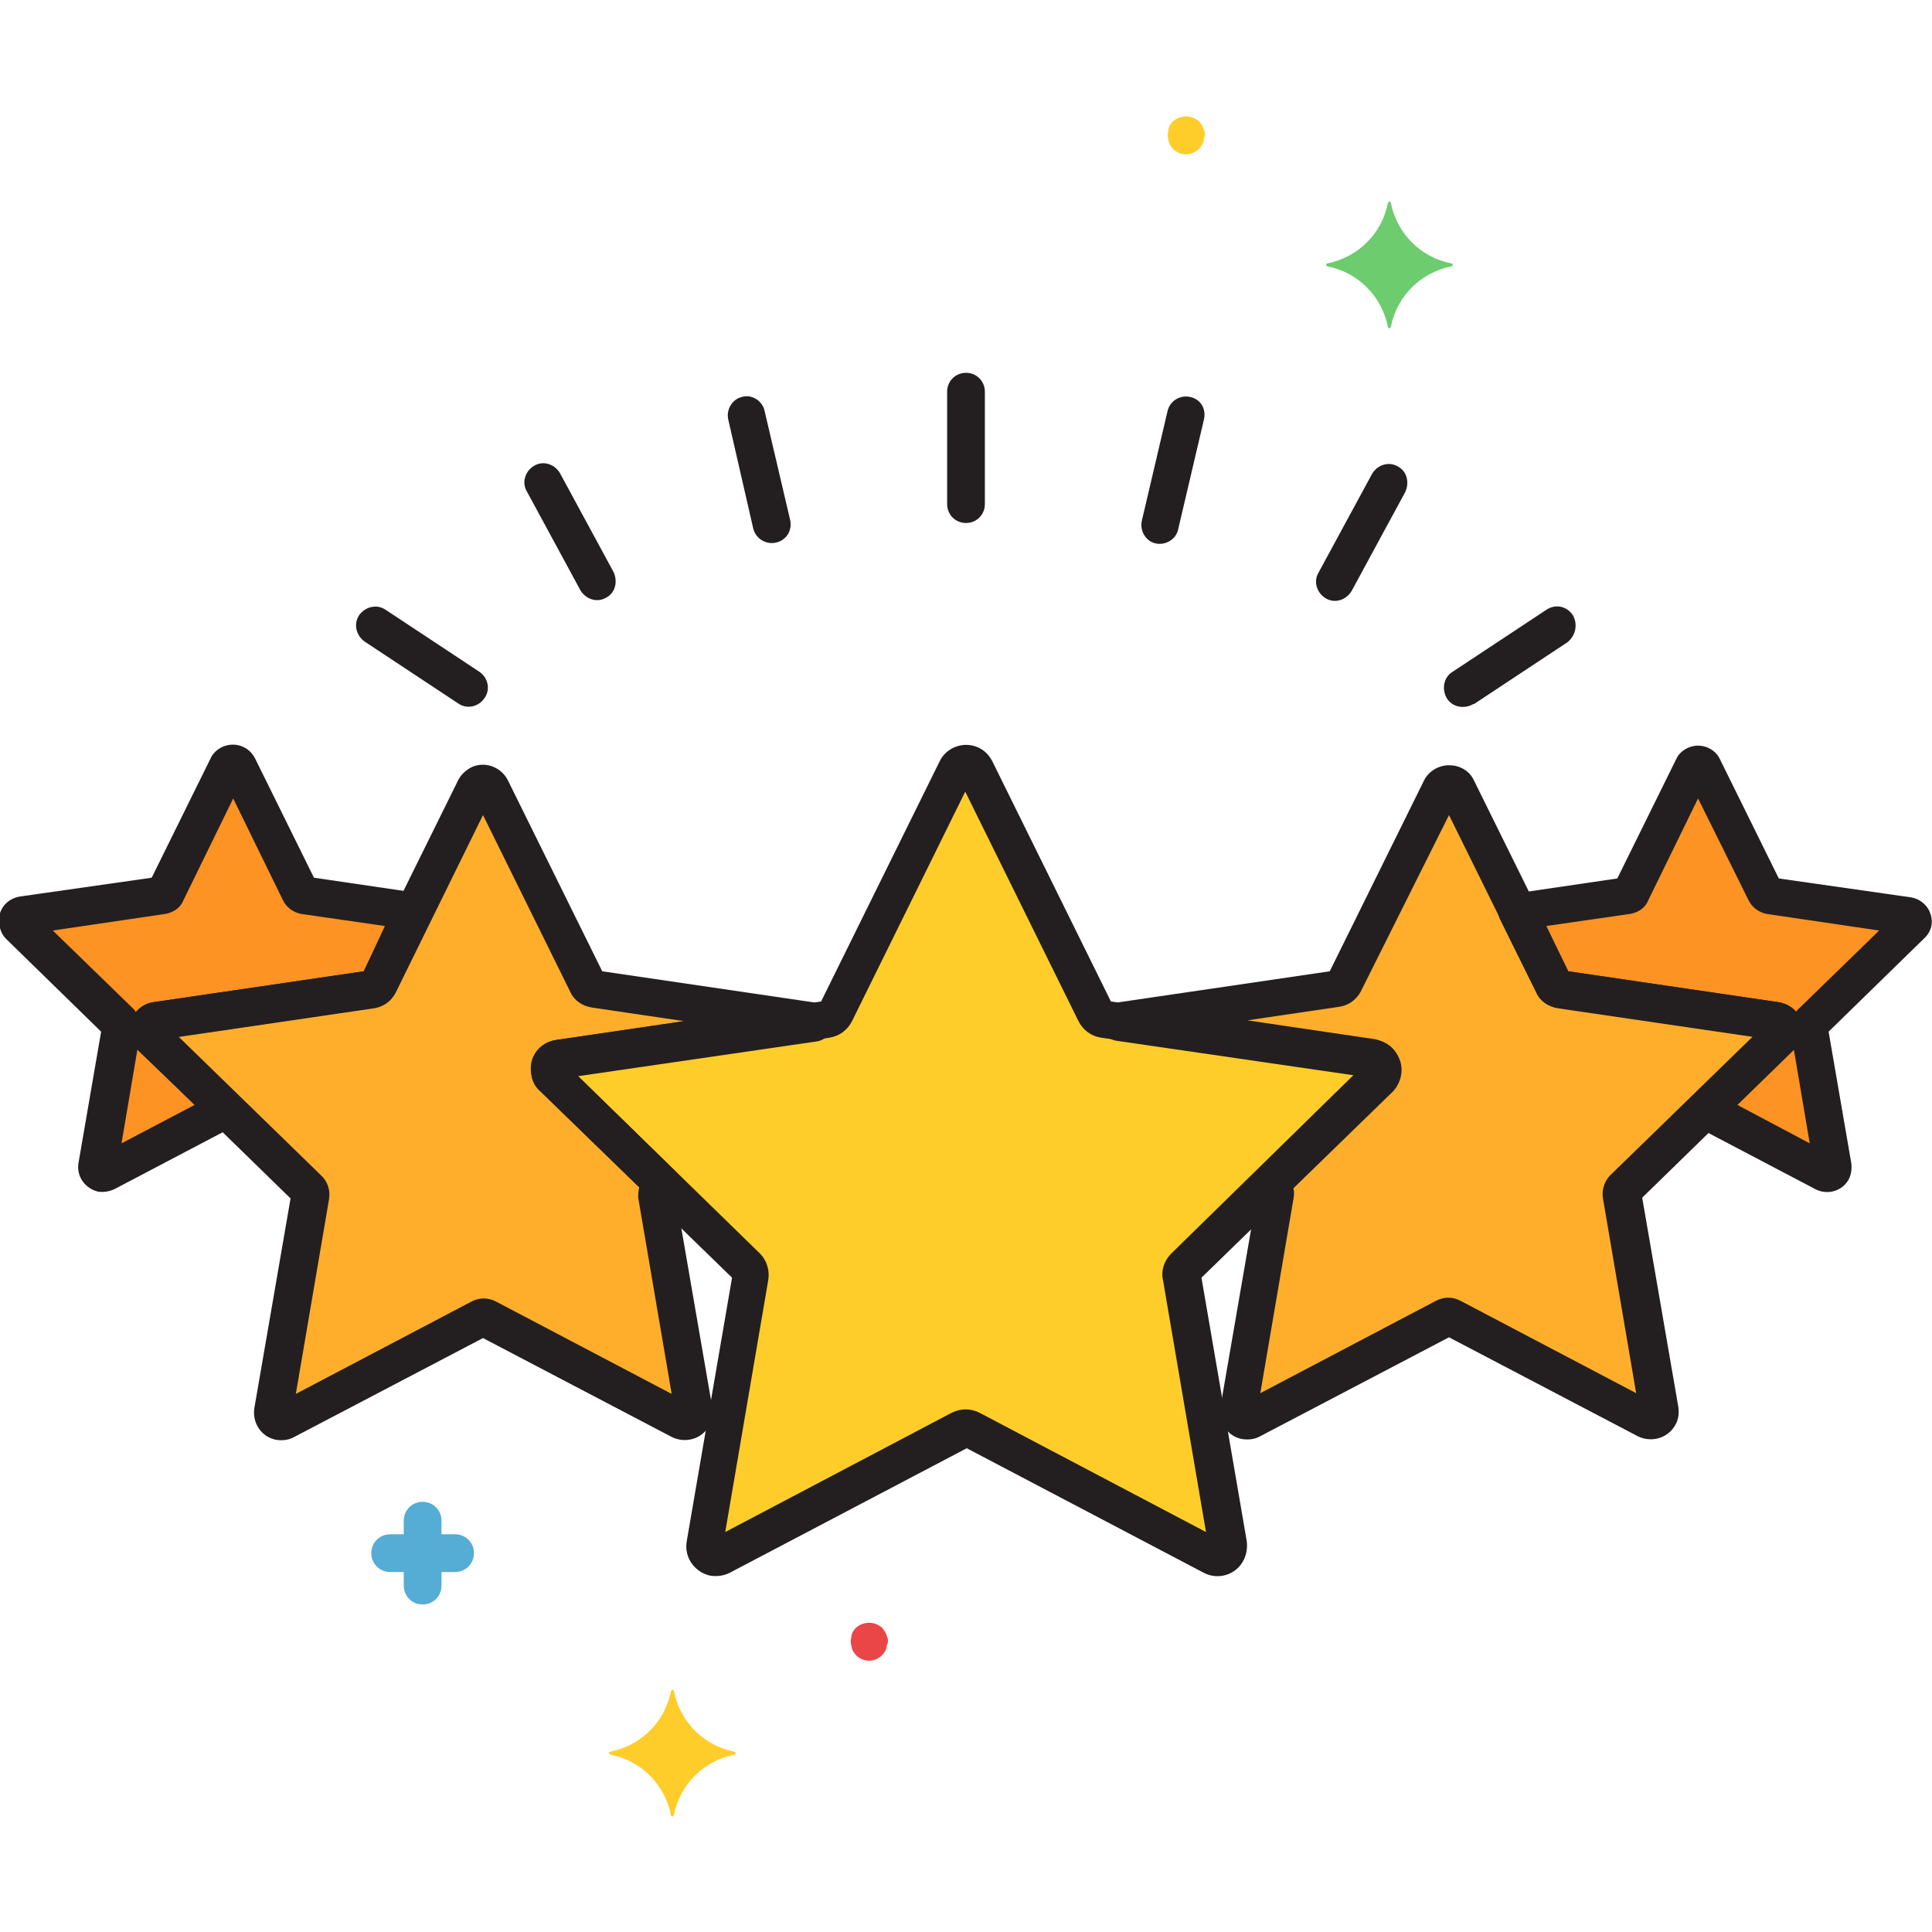
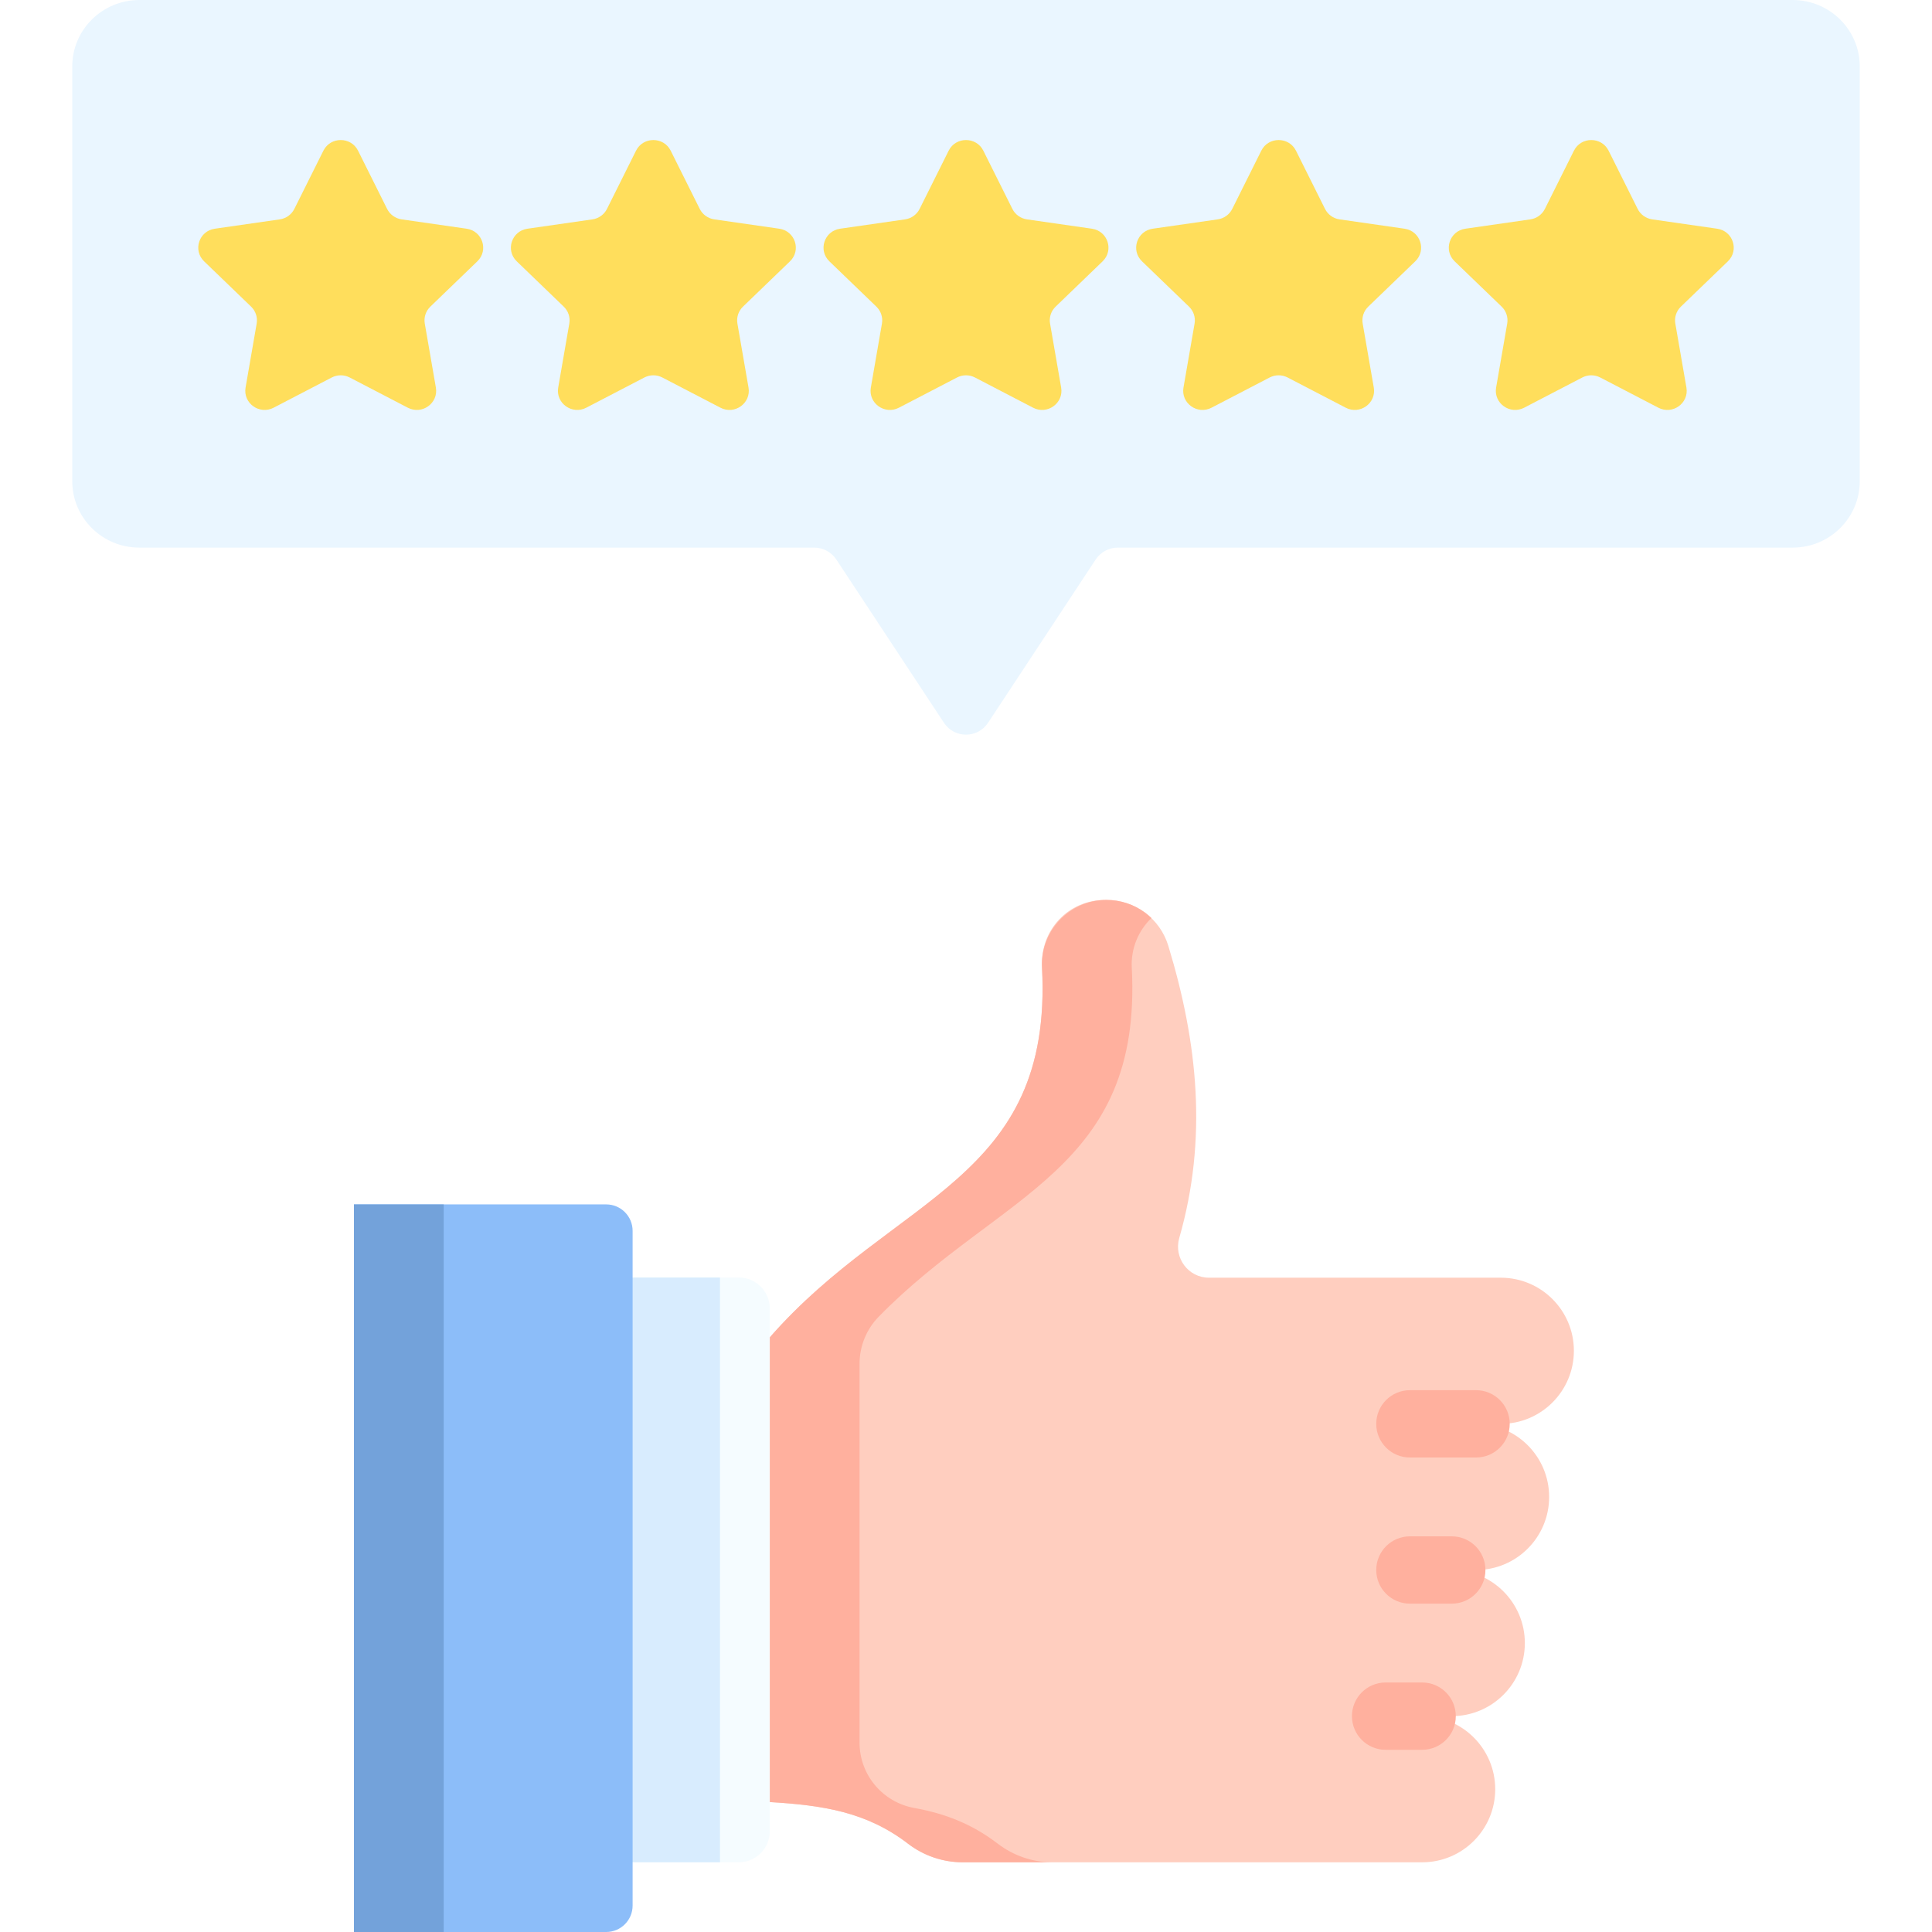
- <svg xmlns="http://www.w3.org/2000/svg" version="1.1" id="Layer_1" x="0px" y="0px" viewBox="0 0 256 256" style="enable-background:new 0 0 256 256;" xml:space="preserve" width="512" height="512">
-   <style type="text/css">
- 	.st0{fill:#FFCD29;}
- 	.st1{fill:#FFAE2C;}
- 	.st2{fill:#FC9322;}
- 	.st3{fill:#55ACD5;}
- 	.st4{fill:#EA4647;}
- 	.st5{fill:#6DCC6D;}
- 	.st6{fill:#231F20;}
- </style>
-   <g id="Layer_14">
-     <path class="st0" d="M182.8,142.8c0.6-0.6,0.6-1.5,0-2.1c-0.2-0.2-0.5-0.4-0.8-0.4l-35.6-5.2c-0.5-0.1-0.9-0.4-1.1-0.8L129.3,102   c-0.4-0.7-1.2-1-2-0.7c-0.3,0.1-0.5,0.4-0.7,0.7l-15.9,32.3c-0.2,0.4-0.6,0.7-1.1,0.8L74,140.3c-0.8,0.1-1.3,0.9-1.2,1.7   c0,0.3,0.2,0.6,0.4,0.8L99,167.9c0.3,0.3,0.5,0.8,0.4,1.3l-6.1,35.5c-0.1,0.8,0.4,1.5,1.2,1.7c0.3,0.1,0.6,0,0.9-0.1l31.9-16.8   c0.4-0.2,0.9-0.2,1.4,0l31.9,16.8c0.7,0.4,1.6,0.1,2-0.6c0.1-0.3,0.2-0.6,0.1-0.9l-6.1-35.5c-0.1-0.5,0.1-1,0.4-1.3L182.8,142.8z" />
-     <path class="st1" d="M236,137.2c0.5-0.5,0.5-1.2,0-1.7c-0.2-0.2-0.4-0.3-0.7-0.3l-28.6-4.2c-0.4-0.1-0.7-0.3-0.9-0.6L193,104.5   c-0.3-0.6-1-0.8-1.6-0.5c-0.2,0.1-0.4,0.3-0.5,0.5l-12.8,25.9c-0.2,0.3-0.5,0.6-0.9,0.6l-28.6,4.2c-0.1,0-0.3,0.1-0.4,0.1l33.7,4.9   c0.8,0.1,1.3,0.9,1.2,1.7c0,0.3-0.2,0.6-0.4,0.8l-14.5,14.2l0.5,0.5c0.3,0.3,0.4,0.7,0.3,1l-4.9,28.5c-0.1,0.6,0.3,1.2,1,1.4   c0.3,0,0.5,0,0.7-0.1l25.6-13.5c0.3-0.2,0.7-0.2,1.1,0l25.6,13.5c0.6,0.3,1.3,0.1,1.6-0.5c0.1-0.2,0.2-0.5,0.1-0.7l-4.9-28.5   c-0.1-0.4,0.1-0.8,0.3-1L236,137.2z" />
-     <path class="st1" d="M86.9,158.4c-0.1-0.4,0.1-0.8,0.3-1l0.5-0.5l-14.5-14.2c-0.6-0.6-0.6-1.5,0-2.1c0.2-0.2,0.5-0.4,0.8-0.4   l33.7-4.9c-0.1-0.1-0.2-0.1-0.4-0.1l-28.6-4.2c-0.4-0.1-0.7-0.3-0.9-0.6L65,104.5c-0.3-0.6-1-0.8-1.6-0.5c-0.2,0.1-0.4,0.3-0.5,0.5   l-12.8,25.9c-0.2,0.3-0.5,0.6-0.9,0.6l-28.6,4.2c-0.6,0.1-1.1,0.7-1,1.3c0,0.3,0.2,0.5,0.3,0.7l20.7,20.2c0.3,0.3,0.4,0.7,0.3,1   l-4.9,28.5c-0.1,0.6,0.3,1.2,1,1.4c0.3,0,0.5,0,0.7-0.1l25.6-13.5c0.3-0.2,0.7-0.2,1.1,0l25.6,13.5c0.6,0.3,1.3,0.1,1.6-0.5   c0.1-0.2,0.2-0.5,0.1-0.7L86.9,158.4z" />
-     <path class="st2" d="M253.3,122.6c0.3-0.3,0.3-0.8,0-1.1c-0.1-0.1-0.3-0.2-0.4-0.2l-18.4-2.7c-0.2,0-0.5-0.2-0.6-0.4l-8.2-16.6   c-0.2-0.4-0.6-0.5-1-0.3c-0.1,0.1-0.3,0.2-0.3,0.3l-8.2,16.6c-0.1,0.2-0.3,0.4-0.6,0.4l-14.5,2.1l4.8,9.7c0.2,0.3,0.5,0.6,0.9,0.6   l28.6,4.2c0.6,0.1,1.1,0.7,1,1.3c0,0.3-0.2,0.5-0.3,0.7l-10,9.8l15.8,8.3c0.4,0.2,0.8,0.1,1-0.3c0.1-0.1,0.1-0.3,0.1-0.5l-3.1-18.3   c0-0.2,0-0.5,0.2-0.7L253.3,122.6z" />
-     <path class="st2" d="M40.4,118.7c-0.2,0-0.5-0.2-0.6-0.4l-8.2-16.6c-0.2-0.4-0.6-0.5-1-0.3c-0.1,0.1-0.3,0.2-0.3,0.3l-8.2,16.6   c-0.1,0.2-0.3,0.4-0.6,0.4l-18.4,2.7c-0.4,0.1-0.7,0.4-0.6,0.9c0,0.2,0.1,0.3,0.2,0.4l13.3,13c0.2,0.2,0.3,0.4,0.2,0.7l-3.1,18.3   c-0.1,0.4,0.2,0.8,0.6,0.9c0.2,0,0.3,0,0.5-0.1L30,147l-10-9.8c-0.5-0.5-0.5-1.2,0-1.7c0.2-0.2,0.4-0.3,0.7-0.3l28.6-4.2   c0.4-0.1,0.7-0.3,0.9-0.6l4.8-9.7L40.4,118.7z" />
-     <path class="st3" d="M60.3,203.3h-1.8v-1.8c0-1.4-1.1-2.5-2.5-2.5s-2.5,1.1-2.5,2.5v1.8h-1.8c-1.4,0-2.5,1.1-2.5,2.5   s1.1,2.5,2.5,2.5h1.8v1.8c0,1.4,1.1,2.5,2.5,2.5s2.5-1.1,2.5-2.5v-1.8h1.8c1.4,0,2.5-1.1,2.5-2.5S61.7,203.3,60.3,203.3z" />
-     <path class="st4" d="M117.6,217c-0.1-0.3-0.2-0.6-0.4-0.9c-0.1-0.1-0.2-0.3-0.3-0.4c-1-0.9-2.5-0.9-3.5,0c-0.1,0.1-0.2,0.2-0.3,0.4   c-0.1,0.1-0.2,0.3-0.2,0.4c-0.1,0.2-0.1,0.3-0.1,0.5c-0.1,0.3-0.1,0.7,0,1c0,0.2,0.1,0.3,0.1,0.5c0.1,0.1,0.1,0.3,0.2,0.4   c0.1,0.1,0.2,0.3,0.3,0.4c1,1,2.5,1,3.5,0c0,0,0,0,0,0c0.1-0.1,0.2-0.2,0.3-0.4c0.1-0.1,0.2-0.3,0.2-0.4c0.1-0.1,0.1-0.3,0.1-0.5   C117.7,217.7,117.7,217.3,117.6,217z" />
-     <path class="st0" d="M159.6,17.4c-0.1-0.3-0.2-0.6-0.4-0.9c-0.1-0.1-0.2-0.3-0.3-0.4c-1-0.9-2.5-0.9-3.5,0   c-0.1,0.1-0.2,0.2-0.3,0.4c-0.1,0.1-0.2,0.3-0.2,0.4c-0.1,0.2-0.1,0.3-0.1,0.5c-0.1,0.3-0.1,0.7,0,1c0,0.2,0.1,0.3,0.1,0.5   c0.1,0.1,0.1,0.3,0.2,0.4c0.1,0.1,0.2,0.3,0.3,0.4c1,1,2.5,1,3.5,0c0,0,0,0,0,0c0.1-0.1,0.2-0.2,0.3-0.4c0.1-0.1,0.2-0.3,0.2-0.4   c0.1-0.1,0.1-0.3,0.1-0.5C159.7,18,159.7,17.7,159.6,17.4z" />
-     <path class="st5" d="M192.3,34.9c-4.1-0.8-7.2-4-8-8c0-0.1-0.1-0.2-0.2-0.2c-0.1,0-0.1,0.1-0.2,0.2c-0.8,4.1-4,7.2-8,8   c-0.1,0-0.2,0.1-0.2,0.2c0,0.1,0.1,0.1,0.2,0.2c4.1,0.8,7.2,4,8,8c0,0.1,0.1,0.2,0.2,0.2c0.1,0,0.1-0.1,0.2-0.2c0.8-4.1,4-7.2,8-8   c0.1,0,0.2-0.1,0.2-0.2C192.5,35,192.4,34.9,192.3,34.9z" />
-     <path class="st0" d="M97.3,232.1c-4.1-0.8-7.2-4-8-8c0-0.1-0.1-0.2-0.2-0.2c-0.1,0-0.1,0.1-0.2,0.2c-0.8,4.1-4,7.2-8,8   c-0.1,0-0.2,0.1-0.2,0.2c0,0.1,0.1,0.1,0.2,0.2c4.1,0.8,7.2,4,8,8c0,0.1,0.1,0.2,0.2,0.2c0.1,0,0.1-0.1,0.2-0.2c0.8-4.1,4-7.2,8-8   c0.1,0,0.2-0.1,0.2-0.2C97.4,232.2,97.4,232.1,97.3,232.1z" />
-     <path class="st6" d="M185.5,140.5c-0.5-1.4-1.7-2.5-3.2-2.7l-35.1-5.1l-15.7-31.8l0,0c-0.7-1.4-2-2.2-3.5-2.2l0,0   c-1.5,0-2.9,0.9-3.5,2.2l-15.7,31.8l-35.1,5.1c-2.2,0.3-3.7,2.3-3.3,4.5c0.1,0.9,0.5,1.7,1.2,2.3l25.4,24.7l-6,34.9   c-0.4,2.2,1.1,4.2,3.2,4.6c0.9,0.1,1.7,0,2.5-0.4l31.4-16.5l31.4,16.5c1.9,1,4.3,0.3,5.3-1.7c0.4-0.8,0.5-1.7,0.4-2.5l-6-34.9   l25.4-24.7C185.6,143.5,186,141.9,185.5,140.5z M155.2,166.1c-0.9,0.9-1.4,2.2-1.1,3.5l5.7,33.4l-30-15.8c-1.2-0.6-2.5-0.6-3.7,0   l-30,15.8l5.7-33.4c0.2-1.3-0.2-2.6-1.1-3.5l-24.3-23.7l33.5-4.9c1.3-0.2,2.4-1,3-2.2l15-30.4l15,30.4c0.6,1.2,1.7,2,3,2.2   l33.5,4.9L155.2,166.1z" />
-     <path class="st6" d="M238.7,135.3c-0.4-1.3-1.6-2.3-3-2.5l-27.9-4.1l-12.5-25.3c-0.6-1.3-1.9-2-3.3-2l0,0c-1.4,0-2.7,0.8-3.3,2   l-12.5,25.3l-27.9,4.1c-0.4,0.1-0.8,0.2-1.2,0.4c-1.2,0.7-1.7,2.2-1,3.4c0.4,0.7,1.1,1.2,1.8,1.3l31.6,4.6l-13,12.7   c-1,1-1,2.5,0,3.5c0,0,0,0,0,0l-4.8,27.8c-0.3,2,1,3.9,3,4.2c0.8,0.1,1.6,0,2.3-0.4l25-13.1l25,13.1c1.8,0.9,4,0.3,5-1.5   c0.4-0.7,0.5-1.5,0.4-2.3l-4.8-27.8l20.2-19.7C238.7,138,239.1,136.6,238.7,135.3z M213.5,155.6c-0.9,0.8-1.3,2.1-1.1,3.2l4.4,25.8   l-23.2-12.2c-1.1-0.6-2.3-0.6-3.4,0l-23.2,12.2l4.4-25.8c0.1-0.5,0.1-1.1-0.1-1.6l13.1-12.7c1.6-1.5,1.6-4,0.1-5.6   c-0.6-0.6-1.4-1-2.3-1.2l-16.9-2.5l12.2-1.8c1.2-0.2,2.2-0.9,2.8-2L192,108l11.6,23.5c0.5,1.1,1.6,1.8,2.8,2l25.9,3.8L213.5,155.6z   " />
-     <path class="st6" d="M108.9,133.2c-0.4-0.2-0.8-0.3-1.2-0.4l-27.9-4.1l-12.5-25.3c-0.9-1.8-3.1-2.6-4.9-1.7   c-0.7,0.4-1.3,0.9-1.7,1.7l-12.5,25.3l-27.9,4.1c-2,0.3-3.4,2.2-3.1,4.2c0.1,0.8,0.5,1.5,1.1,2.1l20.2,19.7l-4.8,27.8   c-0.3,2,1,3.9,3,4.2c0.8,0.1,1.6,0,2.3-0.4l25-13.1l25,13.1c1.8,0.9,4,0.3,5-1.5c0.4-0.7,0.5-1.5,0.4-2.3l-4.8-27.8   c1-1,1-2.6,0-3.5c0,0,0,0,0,0l-13-12.7l31.6-4.6c1.4-0.2,2.3-1.5,2.1-2.8C110.1,134.2,109.6,133.5,108.9,133.2L108.9,133.2z    M89.4,158L89.4,158z M73.7,137.8c-2.2,0.3-3.7,2.3-3.3,4.5c0.1,0.9,0.5,1.7,1.2,2.3l13.1,12.7c-0.1,0.5-0.2,1.1-0.1,1.6l4.4,25.8   l-23.2-12.2c-1.1-0.6-2.3-0.6-3.4,0l-23.2,12.2l4.4-25.8c0.2-1.2-0.2-2.4-1.1-3.2l-18.8-18.3l25.9-3.8c1.2-0.2,2.2-0.9,2.8-2   L64,108l11.6,23.5c0.5,1.1,1.6,1.8,2.8,2l12.2,1.8L73.7,137.8z" />
-     <path class="st6" d="M255.8,121.1c-0.4-1.2-1.4-2-2.6-2.2l-17.5-2.5l-7.8-15.8c-0.5-1.1-1.7-1.8-2.9-1.8l0,0   c-1.2,0-2.4,0.7-2.9,1.8l-7.8,15.8l-13.6,2c-1.4,0.2-2.3,1.5-2.1,2.8c0,0.3,0.1,0.5,0.2,0.7l4.8,9.7c0.5,1.1,1.6,1.8,2.8,2   l25.9,3.8l-8.1,7.9c-1,1-1,2.5,0,3.5c0.2,0.2,0.4,0.3,0.6,0.5l15.8,8.3c1.6,0.8,3.6,0.2,4.4-1.4c0.3-0.6,0.4-1.4,0.3-2.1l-3-17.4   l12.6-12.3l0,0C255.9,123.5,256.2,122.3,255.8,121.1z M230.2,146.4l7.5-7.3l2.1,12.4L230.2,146.4z M238.2,133.8   c-0.1,0.1-0.2,0.2-0.2,0.3c-0.6-0.7-1.4-1.1-2.3-1.3l-27.9-4.1l-2.9-6l11.1-1.6c1.1-0.2,2-0.8,2.4-1.8l6.6-13.5l6.7,13.5   c0.5,1,1.4,1.6,2.4,1.8l14.9,2.2L238.2,133.8z" />
-     <path class="st6" d="M57.1,119.6c-0.4-0.7-1.1-1.2-1.9-1.3l-13.6-2l-7.8-15.8c-0.8-1.6-2.7-2.3-4.4-1.5c-0.6,0.3-1.2,0.8-1.5,1.5   l-7.8,15.8l-17.5,2.5c-1.8,0.3-3,1.9-2.7,3.7c0.1,0.7,0.4,1.4,0.9,1.9l12.6,12.3l-3,17.4c-0.3,1.8,0.9,3.4,2.6,3.8   c0.7,0.1,1.4,0,2.1-0.3l15.8-8.3c1.2-0.6,1.7-2.2,1-3.4c-0.1-0.2-0.3-0.4-0.5-0.6l-8.1-7.9l25.9-3.8c1.2-0.2,2.2-0.9,2.8-2l4.8-9.7   C57.5,121.2,57.5,120.3,57.1,119.6z M25.8,146.4l-9.7,5.1l2.1-12.4L25.8,146.4z M48.2,128.7l-27.9,4.1c-0.9,0.1-1.7,0.6-2.3,1.3   c-0.1-0.1-0.1-0.2-0.2-0.3L7,123.3l14.9-2.2c1.1-0.2,2-0.8,2.4-1.8l6.6-13.5l6.6,13.5c0.5,1,1.4,1.6,2.4,1.8l11.1,1.6L48.2,128.7z" />
-     <path class="st6" d="M128,49.4c-1.4,0-2.5,1.1-2.5,2.5v14.9c0,1.4,1.1,2.5,2.5,2.5c1.4,0,2.5-1.1,2.5-2.5V51.9   C130.5,50.5,129.4,49.4,128,49.4z" />
-     <path class="st6" d="M157.7,52.6c-1.3-0.3-2.7,0.5-3,1.9c0,0,0,0,0,0l-3.4,14.5c-0.3,1.3,0.5,2.7,1.8,3c1.3,0.3,2.7-0.5,3-1.8   c0,0,0,0,0,0l3.4-14.5C159.9,54.2,159.1,52.9,157.7,52.6z" />
-     <path class="st6" d="M185.2,61.8c-1.2-0.7-2.7-0.2-3.4,1c0,0,0,0,0,0l-7.1,13.1c-0.7,1.2-0.2,2.7,1,3.4s2.7,0.2,3.4-1l7.1-13.1   C186.8,63.9,186.4,62.4,185.2,61.8z" />
-     <path class="st6" d="M208.4,81.5c-0.8-1.2-2.3-1.5-3.5-0.7L192.5,89c-1.2,0.7-1.5,2.3-0.8,3.5s2.3,1.5,3.5,0.8c0,0,0,0,0.1,0   l12.4-8.2C208.8,84.2,209.1,82.7,208.4,81.5z" />
-     <path class="st6" d="M104.7,68.9l-3.4-14.5c-0.3-1.3-1.7-2.2-3-1.8c-1.3,0.3-2.1,1.7-1.8,3L99.8,70c0.3,1.3,1.6,2.2,3,1.9   S105,70.3,104.7,68.9C104.7,68.9,104.7,68.9,104.7,68.9z" />
-     <path class="st6" d="M81.3,75.8l-7.1-13.1c-0.7-1.2-2.2-1.7-3.4-1c-1.2,0.7-1.7,2.2-1,3.4l7.1,13.1c0.7,1.2,2.2,1.7,3.4,1   C81.5,78.6,81.9,77.1,81.3,75.8z" />
-     <path class="st6" d="M63.5,89l-12.4-8.2c-1.2-0.8-2.7-0.4-3.5,0.7c-0.8,1.2-0.4,2.7,0.7,3.5l12.4,8.2c1.1,0.8,2.7,0.5,3.5-0.7   C65,91.4,64.7,89.8,63.5,89C63.5,89,63.5,89,63.5,89L63.5,89z" />
+ <svg xmlns="http://www.w3.org/2000/svg" id="Capa_1" enable-background="new 0 0 512 512" height="512" viewBox="0 0 512 512" width="512">
+   <g>
+     <path d="m475.058 0h-438.116c-9.825 0-17.791 7.878-17.791 17.596v109.938c0 9.718 7.965 17.596 17.791 17.596h178.85c2.353 0 4.549 1.183 5.845 3.148l28.519 43.266c2.766 4.197 8.923 4.197 11.689 0l28.519-43.266c1.295-1.965 3.491-3.148 5.845-3.148h178.85c9.825 0 17.791-7.878 17.791-17.596v-109.938c-.002-9.718-7.967-17.596-17.792-17.596z" fill="#eaf6ff" />
+     <g>
+       <g fill="#ffde5c">
+         <path d="m94.891 39.936 7.698 15.428c.746 1.496 2.189 2.532 3.858 2.772l17.214 2.474c4.203.604 5.881 5.712 2.84 8.644l-12.456 12.009c-1.208 1.164-1.759 2.842-1.474 4.486l2.941 16.957c.718 4.14-3.675 7.297-7.435 5.342l-15.397-8.006c-1.493-.776-3.276-.776-4.769 0l-15.397 8.006c-3.759 1.955-8.152-1.202-7.435-5.342l2.941-16.957c.285-1.644-.266-3.321-1.474-4.486l-12.455-12.009c-3.041-2.932-1.363-8.04 2.84-8.644l17.214-2.474c1.669-.24 3.112-1.277 3.858-2.772l7.698-15.428c1.88-3.767 7.311-3.767 9.19 0z" />
+         <path d="m177.743 39.936 7.698 15.428c.746 1.496 2.189 2.532 3.858 2.772l17.214 2.474c4.203.604 5.881 5.712 2.84 8.644l-12.456 12.009c-1.208 1.164-1.759 2.842-1.474 4.486l2.941 16.957c.718 4.14-3.675 7.297-7.435 5.342l-15.397-8.006c-1.493-.776-3.276-.776-4.769 0l-15.397 8.006c-3.759 1.955-8.152-1.202-7.435-5.342l2.941-16.957c.285-1.644-.266-3.321-1.474-4.486l-12.456-12.009c-3.041-2.932-1.363-8.04 2.84-8.644l17.214-2.474c1.669-.24 3.112-1.277 3.858-2.772l7.698-15.428c1.881-3.767 7.311-3.767 9.191 0z" />
+         <path d="m260.595 39.936 7.698 15.428c.746 1.496 2.189 2.532 3.858 2.772l17.214 2.474c4.203.604 5.881 5.712 2.84 8.644l-12.456 12.009c-1.208 1.164-1.759 2.842-1.474 4.486l2.941 16.957c.718 4.14-3.675 7.297-7.435 5.342l-15.397-8.006c-1.493-.776-3.276-.776-4.769 0l-15.397 8.006c-3.759 1.955-8.152-1.202-7.435-5.342l2.941-16.957c.285-1.644-.266-3.321-1.474-4.486l-12.456-12.009c-3.041-2.932-1.363-8.04 2.84-8.644l17.214-2.474c1.669-.24 3.112-1.277 3.858-2.772l7.698-15.428c1.881-3.767 7.311-3.767 9.191 0z" />
+         <path d="m343.447 39.936 7.698 15.428c.746 1.496 2.189 2.532 3.858 2.772l17.214 2.474c4.203.604 5.881 5.712 2.84 8.644l-12.456 12.009c-1.208 1.164-1.759 2.842-1.474 4.486l2.941 16.957c.718 4.14-3.675 7.297-7.435 5.342l-15.397-8.006c-1.493-.776-3.276-.776-4.769 0l-15.397 8.006c-3.759 1.955-8.152-1.202-7.435-5.342l2.941-16.957c.285-1.644-.266-3.321-1.474-4.486l-12.456-12.009c-3.041-2.932-1.363-8.04 2.84-8.644l17.214-2.474c1.669-.24 3.112-1.277 3.858-2.772l7.698-15.428c1.881-3.767 7.311-3.767 9.191 0z" />
+         <path d="m426.298 39.936 7.698 15.428c.746 1.496 2.189 2.532 3.858 2.772l17.214 2.474c4.203.604 5.881 5.712 2.84 8.644l-12.456 12.009c-1.208 1.164-1.759 2.842-1.474 4.486l2.941 16.957c.718 4.14-3.675 7.297-7.435 5.342l-15.397-8.006c-1.493-.776-3.276-.776-4.769 0l-15.397 8.006c-3.759 1.955-8.152-1.202-7.435-5.342l2.941-16.957c.285-1.644-.266-3.321-1.474-4.486l-12.456-12.009c-3.041-2.932-1.363-8.04 2.84-8.644l17.214-2.474c1.669-.24 3.112-1.277 3.858-2.772l7.698-15.428c1.881-3.767 7.312-3.767 9.191 0z" />
+       </g>
+     </g>
+     <path d="m367.2 454.797h9.683c10.695 0 19.366 8.67 19.366 19.366 0 10.695-8.67 19.366-19.366 19.366h-121.546c-5.249 0-10.413-1.624-14.566-4.834-10.994-8.498-22.623-10.289-36.77-11.129l-11.731-13.848v-95.303l11.731-13.995c33.145-37.87 75.156-41.399 72.137-98.082-.523-9.823 6.917-17.85 16.754-17.85h.339c7.537 0 14.183 4.936 16.378 12.146 7.819 25.678 10.452 51.187 2.906 77.448-1.513 5.266 2.393 10.522 7.872 10.522h77.343c10.695 0 19.366 8.67 19.366 19.366 0 10.695-8.67 19.366-19.366 19.366h-24.091 17.534c10.695 0 19.366 8.67 19.366 19.366 0 10.695-8.67 19.366-19.366 19.366h-17.534 11.096c10.695 0 19.366 8.67 19.366 19.366 0 10.695-8.67 19.366-19.366 19.366h-17.535z" fill="#ffcebf" />
+     <path d="m299.935 256.488c2.789 53.668-34.884 59.6-67.036 92.417-3.272 3.34-5.11 7.835-5.11 12.51v100.401c0 8.513 6.1 15.786 14.475 17.31 7.956 1.447 15.174 4.113 22.133 9.453 4.151 3.176 9.218 4.948 14.451 4.948h-23.788c-5.233 0-10.3-1.772-14.451-4.948-10.942-8.397-22.527-10.181-36.608-11.013l-11.731-13.849v-95.303l11.731-13.994c33.112-37.833 75.084-41.39 72.146-97.932-.511-9.788 7.291-17.995 17.079-17.995 3.746 0 7.291 1.213 10.169 3.318.618.452 1.201.952 1.748 1.487-3.436 3.294-5.482 8.028-5.208 13.19z" fill="#ffb09e" />
+     <g>
+       <path d="m384.735 424.986h-11.096c-4.927 0-8.92-3.993-8.92-8.92s3.993-8.92 8.92-8.92h11.096c4.927 0 8.92 3.993 8.92 8.92s-3.993 8.92-8.92 8.92z" fill="#ffb09e" />
+     </g>
+     <g>
+       <path d="m391.173 386.254h-17.534c-4.927 0-8.92-3.993-8.92-8.92s3.993-8.92 8.92-8.92h17.534c4.927 0 8.92 3.993 8.92 8.92s-3.993 8.92-8.92 8.92z" fill="#ffb09e" />
+     </g>
+     <g>
+       <path d="m376.883 463.717h-9.682c-4.927 0-8.92-3.993-8.92-8.92s3.993-8.92 8.92-8.92h9.682c4.927 0 8.92 3.993 8.92 8.92s-3.993 8.92-8.92 8.92z" fill="#ffb09e" />
+     </g>
+     <path d="m167.012 493.528h28.777c4.535 0 8.212-3.676 8.212-8.211v-138.556c0-4.535-3.676-8.212-8.212-8.212h-28.777l-11.731 13.522v127.865z" fill="#f5fcff" />
+     <path d="m190.801 338.555v154.974h-23.787l-11.731-13.593v-127.865l11.731-13.516z" fill="#d8ecfe" />
+     <path d="m93.803 319.178h66.844c3.866 0 7 3.134 7 7v178.822c0 3.866-3.134 7-7 7h-66.844z" fill="#8cbdf9" />
+     <path d="m93.802 319.181h23.787v192.819h-23.787z" fill="#73a2da" />
  </g>
</svg>
